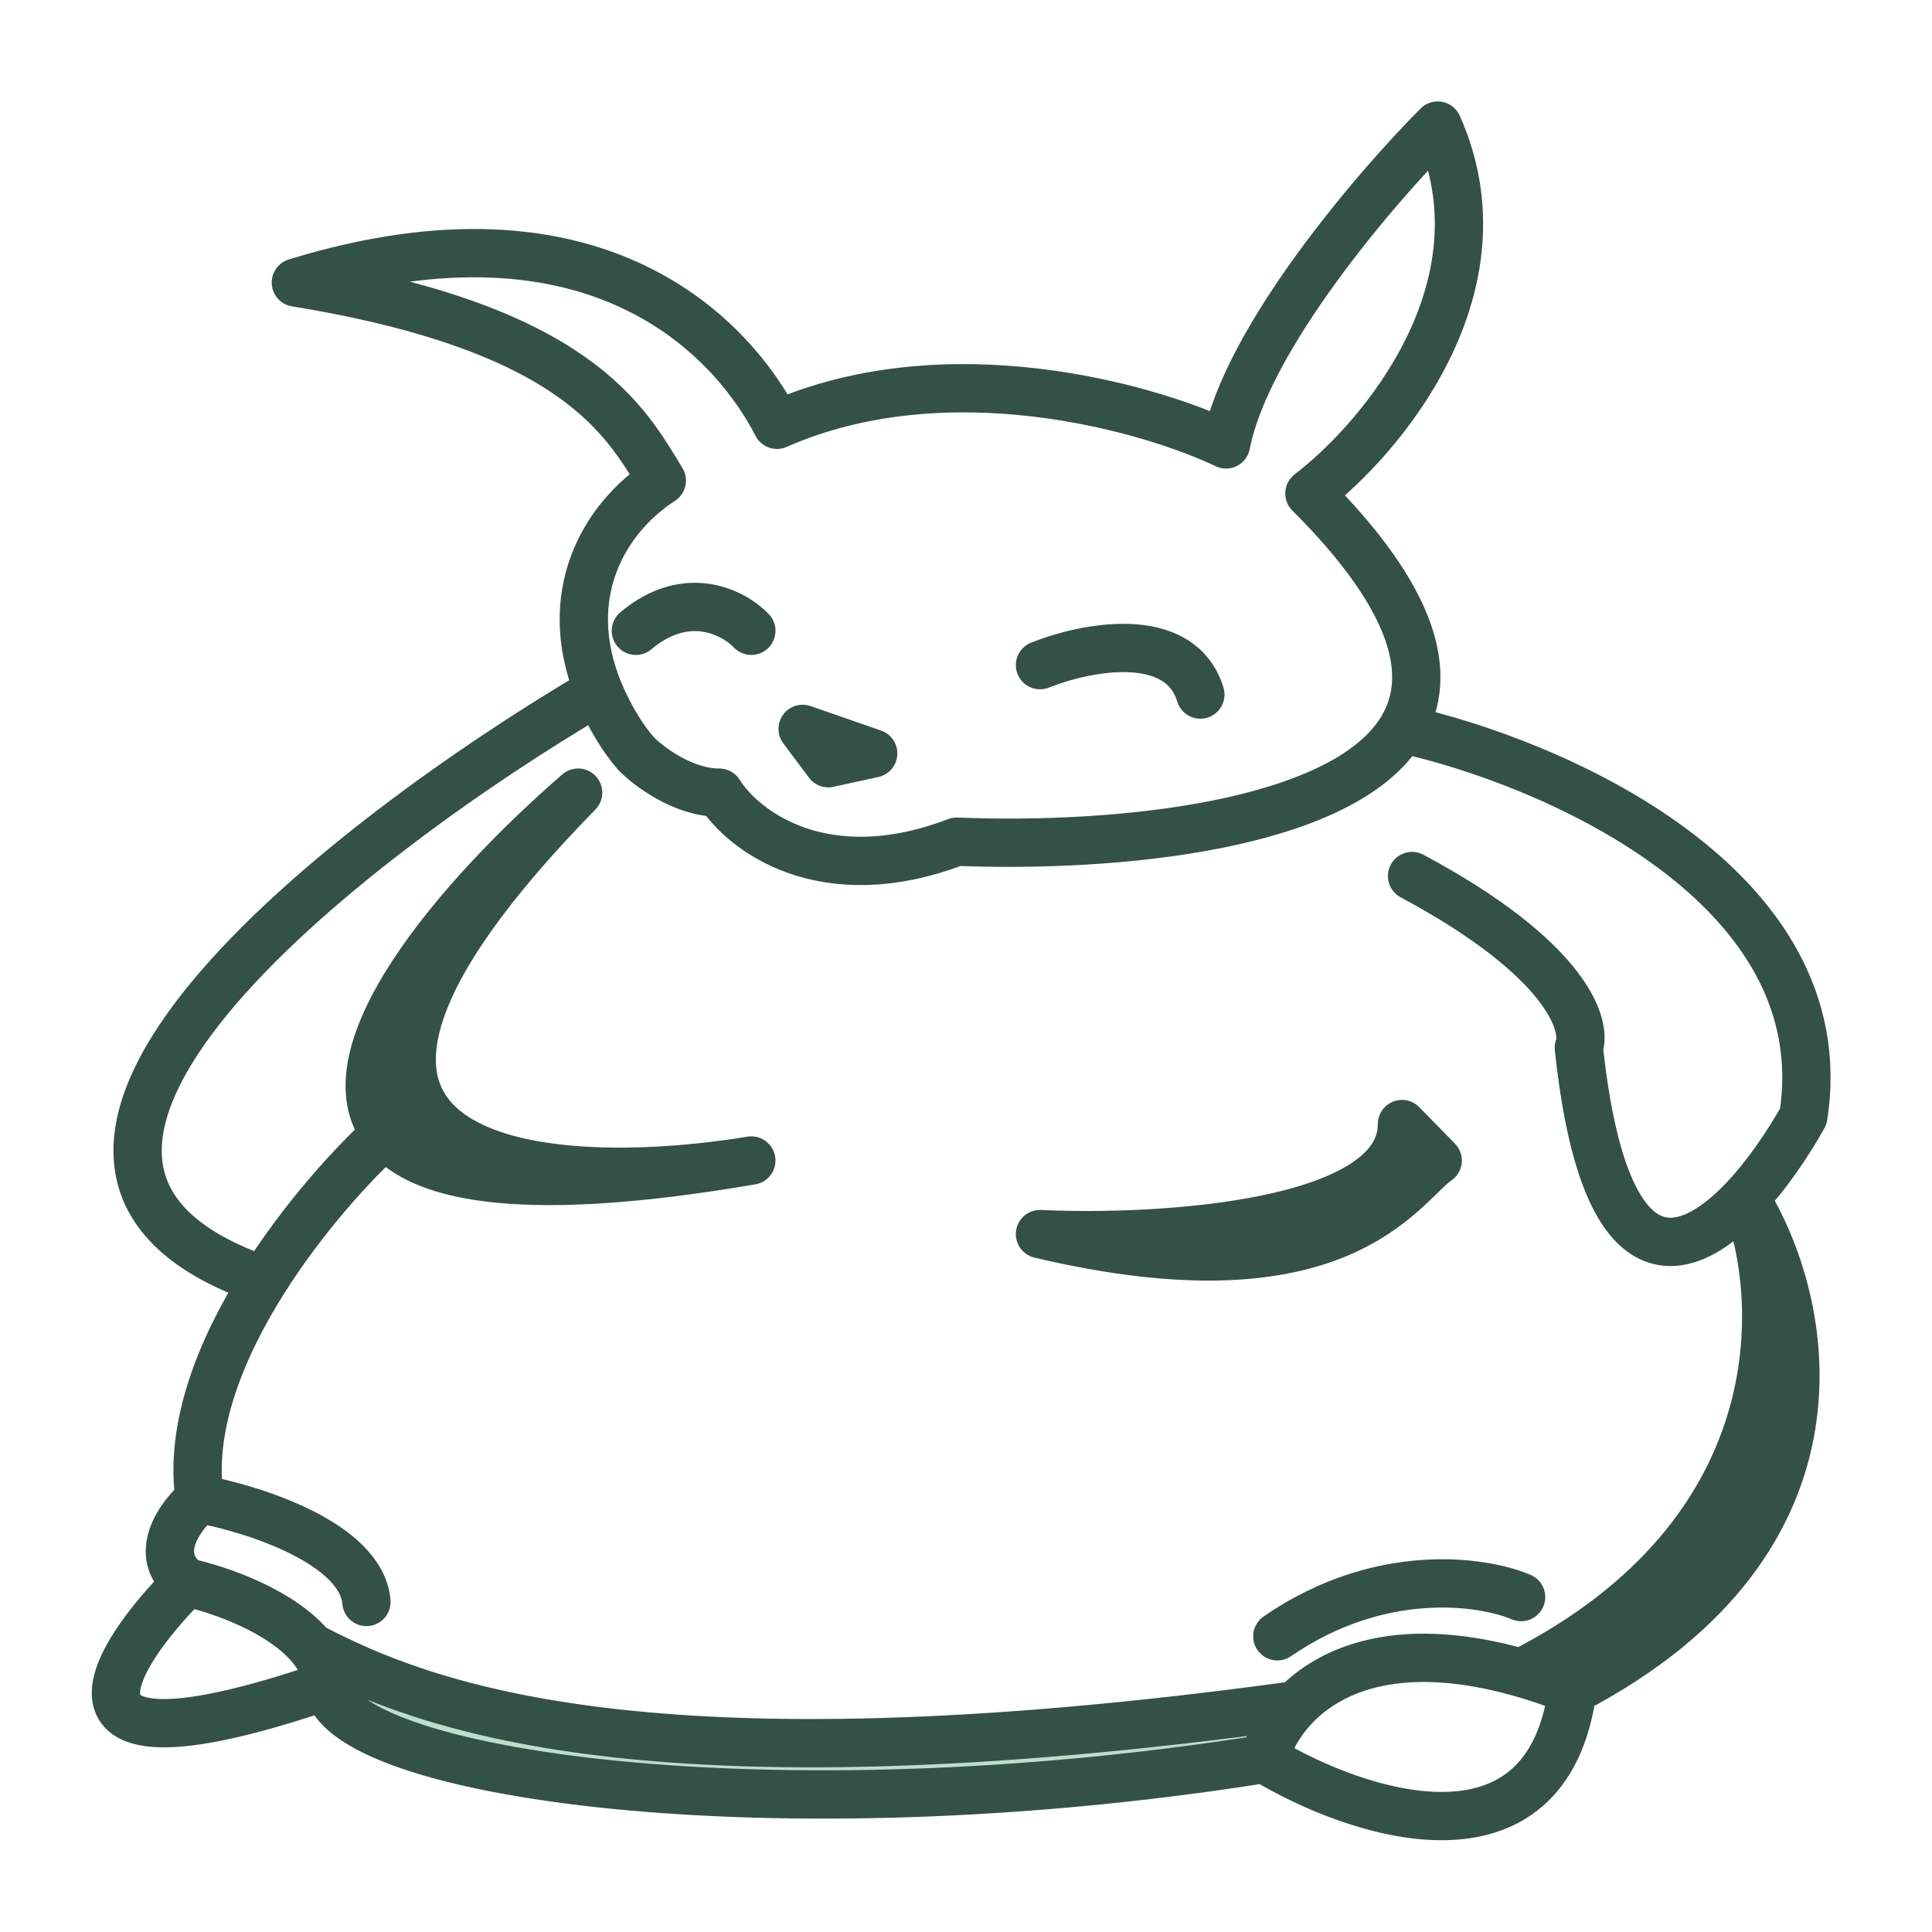
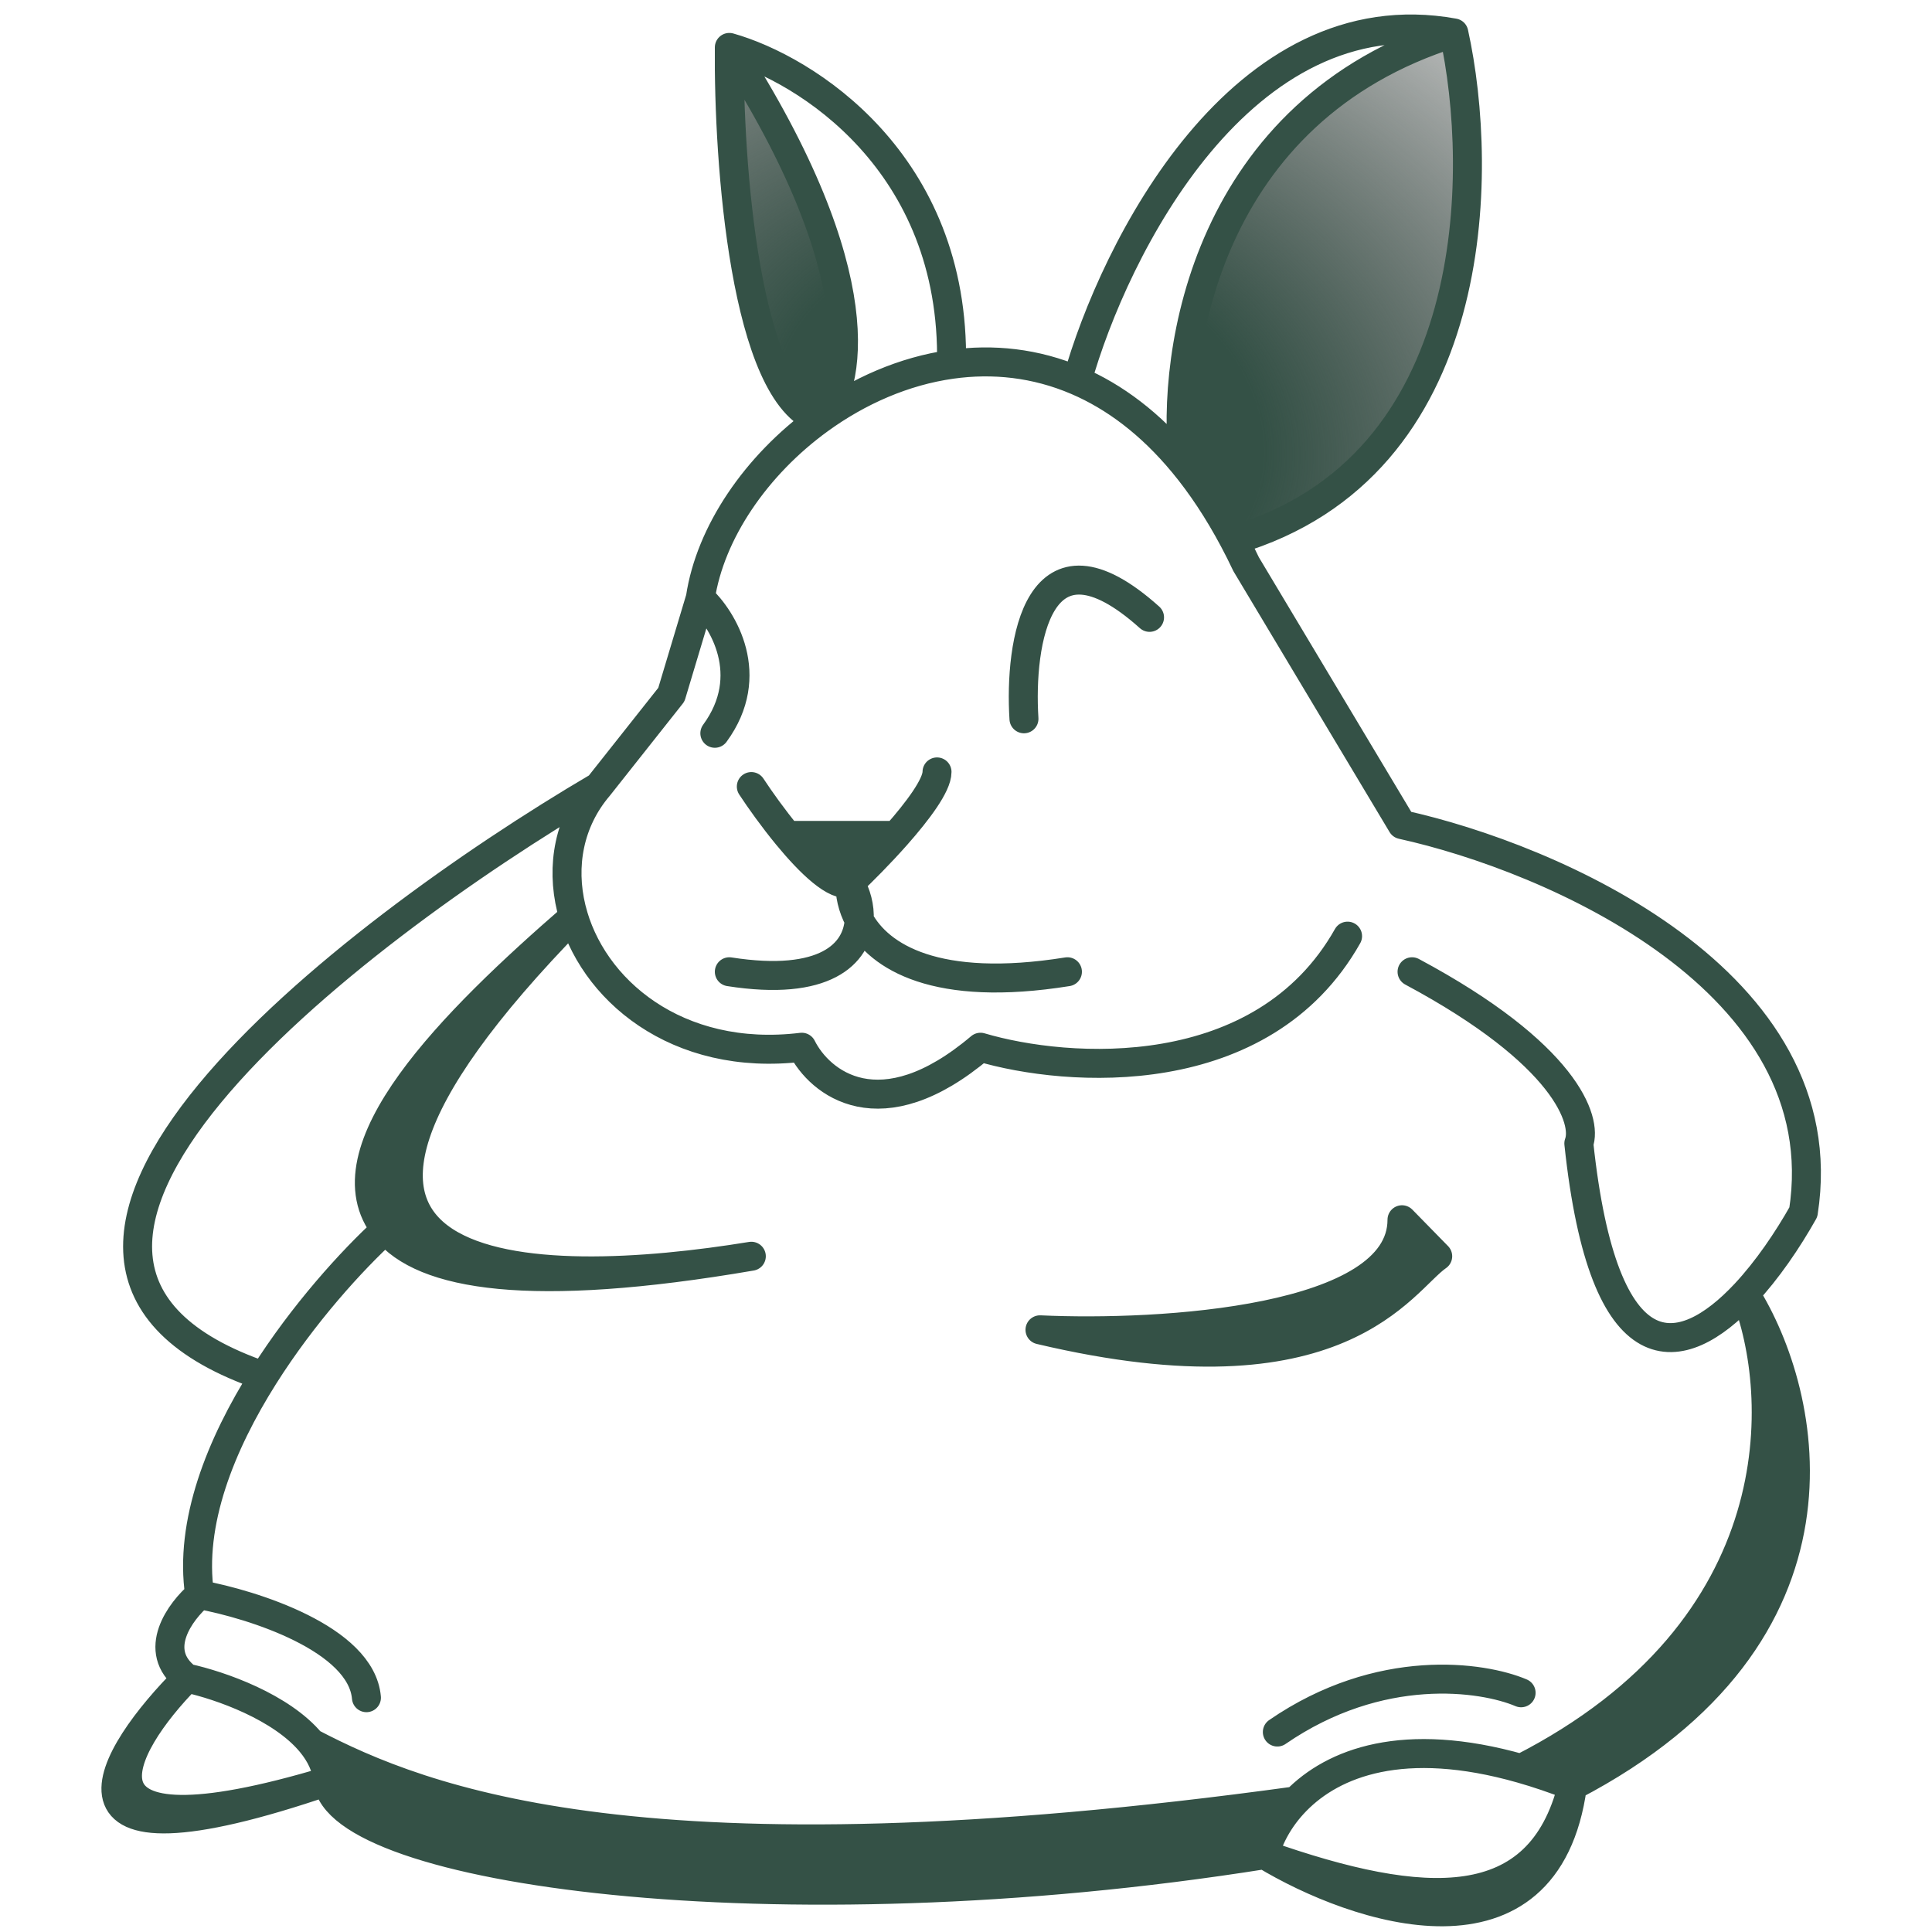
<svg xmlns="http://www.w3.org/2000/svg" width="200" height="200" viewBox="0 0 200 200" fill="none">
-   <path d="M33.949 174.467C34.747 183.625 79.769 190.208 130.902 182.084C131.35 180.367 132.387 178.333 134.162 176.516C66.688 185.812 43.719 176.516 32.202 170.5C33.174 171.675 33.821 172.997 33.949 174.467Z" fill="#BCDECA" />
-   <path d="M77.777 65.299C76.006 63.437 71.136 60.831 65.824 65.299M107.659 68.853C112.308 66.992 122.136 64.995 124.261 71.9M145.134 75.454C139.032 85.592 115.377 87.791 99.027 87.133C85.214 92.413 76.891 85.948 74.456 82.055C70.738 82.055 67.152 79.347 65.824 77.993C65.109 77.146 64.497 76.299 63.978 75.454C63.154 74.112 62.489 72.797 61.967 71.516M145.134 75.454C148.45 69.946 146.585 62.094 135.55 51.082C143.076 45.327 156.269 29.654 148.831 13C142.412 19.432 129.042 35.037 126.917 46.004C118.727 42.111 97.964 36.255 80.433 43.973C76.006 35.341 62.13 19.562 30.628 29.248C59.847 34 64.792 43.657 68.51 49.75C62.478 53.664 57.936 61.613 61.967 71.516M145.134 75.454C160.533 78.839 190.401 91.601 186.683 115.567C185.054 118.466 182.947 121.569 180.658 124.016M146.175 90.687C162.112 99.218 164.326 106.089 163.44 108.459C166.01 132.65 174.086 131.04 180.658 124.016M39.925 117.36C33.402 109.236 47.472 92.794 59.847 82.055C21.597 121.112 55.863 123.717 77.777 120.137C54.863 124.064 43.786 122.169 39.925 117.36ZM39.925 117.36C36.432 120.554 31.391 126.089 27.312 132.55M20.668 155.173C18.675 156.865 15.621 160.961 19.339 163.804M20.668 155.173C26.201 156.188 37.402 159.742 37.933 165.835M20.668 155.173C19.559 147.754 22.862 139.6 27.312 132.55M19.339 163.804C11.371 171.759 3.136 185.029 33.949 174.467M19.339 163.804C22.866 164.575 29.145 166.807 32.202 170.5M33.949 174.467C34.747 183.625 79.769 190.208 130.902 182.084M33.949 174.467C33.821 172.997 33.174 171.675 32.202 170.5M130.902 182.084C140.42 187.838 160.12 194.473 162.776 174.975M130.902 182.084C131.35 180.367 132.387 178.333 134.162 176.516M162.776 174.975C192.835 159.305 187.222 134.473 180.658 124.016M162.776 174.975C160.91 174.244 159.14 173.647 157.464 173.17M157.464 165.328C153.48 163.635 142.855 162.078 132.23 169.39M180.658 124.016C184.774 134.363 185.898 158.681 157.464 173.17M157.464 173.17C145.249 169.695 137.989 172.599 134.162 176.516M32.202 170.5C43.719 176.516 66.688 185.812 134.162 176.516M61.967 71.516C35.832 86.866 -7.688 120.564 27.312 132.55M83.089 75.454L85.746 79.009L90.394 77.993L83.089 75.454ZM148.831 120.137C145.134 122.676 138.87 135.147 107.659 127.754C120.151 128.33 145.134 126.859 145.134 116.359L148.831 120.137Z" stroke="#345146" stroke-width="5" stroke-linecap="round" stroke-linejoin="round" />
+   <path d="M130.902 191.993C140.42 197.747 160.12 204.382 162.776 184.884C159.398 198.391 147.5 197.838 130.902 191.993Z" fill="#345146" />
+   <path d="M162.776 184.884C192.835 169.214 187.222 144.382 180.658 133.925C184.774 144.272 185.898 168.59 157.464 183.079C159.14 183.556 160.91 184.153 162.776 184.884Z" fill="#345146" />
+   <path d="M33.949 184.376C34.747 193.534 79.769 200.117 130.902 191.993C131.35 190.276 132.387 188.241 134.162 186.425C66.688 195.721 43.719 186.425 32.202 180.409C33.174 181.584 33.821 182.906 33.949 184.376Z" fill="#345146" />
+   <path d="M19.339 173.713C11.371 181.668 3.136 194.938 33.949 184.376C5.508 192.907 12.359 180.822 19.339 173.713Z" fill="#345146" />
+   <path d="M148.831 130.046C145.134 132.585 138.87 145.056 107.659 137.662C120.151 138.239 145.134 136.768 145.134 126.268L148.831 130.046Z" fill="#345146" />
+   <path d="M59.38 94.909C47.005 105.647 33.402 119.144 39.925 127.269C43.786 132.078 54.863 133.973 77.777 130.046C55.863 133.626 21.13 133.966 59.38 94.909Z" fill="#345146" />
+   <path d="M81.5 86.481C83.869 89.36 86.513 91.904 88 91.409C89.278 90.201 91.102 88.37 92.774 86.481H81.5Z" fill="#345146" />
+   <path d="M127.746 55.909C153.543 48.309 153.664 17.742 150.5 3.409C124.9 11.409 121.167 36.442 122.5 47.958C124.351 50.194 126.11 52.831 127.746 55.909Z" fill="url(#paint0_radial_101_8)" />
+   <path d="M84.835 43.409C88.056 40.409 90.7 28.509 75.5 4.909C75.39 16.742 77.102 41.009 84.835 43.409Z" fill="url(#paint1_radial_101_8)" />
+   <path d="M146.175 100.596C162.112 109.126 164.326 115.998 163.44 118.368C166.01 142.559 174.086 140.949 180.658 133.925M59.38 94.909C47.005 105.647 33.402 119.144 39.925 127.269M59.38 94.909C21.13 133.966 55.863 133.626 77.777 130.046C54.863 133.973 43.786 132.078 39.925 127.269M59.38 94.909C59.293 94.62 59.214 94.329 59.142 94.037M39.925 127.269C36.432 130.463 31.391 135.998 27.312 142.458M20.668 165.081C18.675 166.774 15.621 170.87 19.339 173.713M20.668 165.081C26.201 166.097 37.402 169.651 37.933 175.744M20.668 165.081C19.559 157.662 22.862 149.509 27.312 142.458M19.339 173.713C11.371 181.668 3.136 194.938 33.949 184.376M19.339 173.713C22.866 174.484 29.145 176.716 32.202 180.409M19.339 173.713C12.359 180.822 5.508 192.907 33.949 184.376M33.949 184.376C34.747 193.534 79.769 200.117 130.902 191.993M33.949 184.376C33.821 182.906 33.174 181.584 32.202 180.409M130.902 191.993C140.42 197.747 160.12 204.382 162.776 184.884M130.902 191.993C131.35 190.276 132.387 188.241 134.162 186.425M130.902 191.993C147.5 197.838 159.398 198.391 162.776 184.884M162.776 184.884C192.835 169.214 187.222 144.382 180.658 133.925M162.776 184.884C160.91 184.153 159.14 183.556 157.464 183.079M157.464 175.237C153.48 173.544 142.855 171.987 132.23 179.299M180.658 133.925C182.947 131.478 185.054 128.375 186.683 125.476C190.401 101.51 160.533 88.748 145.134 85.363L129 58.409C128.591 57.545 128.173 56.712 127.746 55.909M180.658 133.925C184.774 144.272 185.898 168.59 157.464 183.079M157.464 183.079C145.249 179.604 137.989 182.508 134.162 186.425M32.202 180.409C43.719 186.425 66.688 195.721 134.162 186.425M61.967 81.424C35.832 96.775 -7.688 130.473 27.312 142.458M61.967 81.424L69.5 71.909L72.5 61.909M61.967 81.424C58.885 85.047 58.075 89.652 59.142 94.037M72.5 61.909C74.833 64.076 78.4 69.909 74 75.909M72.5 61.909C73.518 55.12 78.282 48.158 84.835 43.409M139.5 96.909C130.7 112.509 110.5 111.076 101.5 108.409C91.1 117.209 84.833 112.076 83 108.409C70.054 109.984 61.18 102.41 59.142 94.037M77.777 81.424C78.693 82.818 80.045 84.712 81.5 86.481M88 91.409C86.513 91.904 83.869 89.36 81.5 86.481M88 91.409C89.278 90.201 91.102 88.37 92.774 86.481M88 91.409C88.645 92.512 89.027 93.88 88.944 95.234M88 91.409C87.957 92.527 88.214 93.887 88.944 95.234M97 79.909C97 81.286 95.024 83.936 92.774 86.481M81.5 86.481H92.774M75.5 100.596C85.409 102.147 88.731 98.739 88.944 95.234M110.5 100.596C96.895 102.777 91.017 99.056 88.944 95.234M106 74.409C105.5 66.576 107.4 53.509 119 63.909M84.835 43.409C88.056 40.409 90.7 28.509 75.5 4.909M84.835 43.409C77.102 41.009 75.39 16.742 75.5 4.909M84.835 43.409C88.865 40.488 93.571 38.405 98.5 37.714M75.5 4.909C83.333 7.112 98.9 16.758 98.5 37.714M98.5 37.714C102.766 37.116 107.197 37.56 111.5 39.408M111.5 39.408C115.333 25.741 128.5 -0.591 150.5 3.409M111.5 39.408C115.339 41.056 119.076 43.821 122.5 47.958M150.5 3.409C153.664 17.742 153.543 48.309 127.746 55.909M150.5 3.409C124.9 11.409 121.167 36.442 122.5 47.958M127.746 55.909C126.11 52.831 124.351 50.194 122.5 47.958M148.831 130.046C145.134 132.585 138.87 145.056 107.659 137.662C120.151 138.239 145.134 136.768 145.134 126.268L148.831 130.046Z" stroke="#345146" stroke-width="3" stroke-linecap="round" stroke-linejoin="round" />
+   <defs>
+     <radialGradient id="paint0_radial_101_8" cx="0" cy="0" r="1" gradientUnits="userSpaceOnUse" gradientTransform="translate(105.5 44.5) rotate(-77.3864) scale(73.2683 97.2741)">
+       <stop offset="0.262" stop-color="#345146" />
+       <stop offset="0.983" stop-opacity="0" />
+     </radialGradient>
+     <radialGradient id="paint1_radial_101_8" cx="0" cy="0" r="1" gradientUnits="userSpaceOnUse" gradientTransform="translate(105.5 44.5) rotate(-77.3864) scale(73.2683 97.2741)">
+       <stop offset="0.262" stop-color="#345146" />
+       <stop offset="0.983" stop-opacity="0" />
+     </radialGradient>
+   </defs>
</svg>
